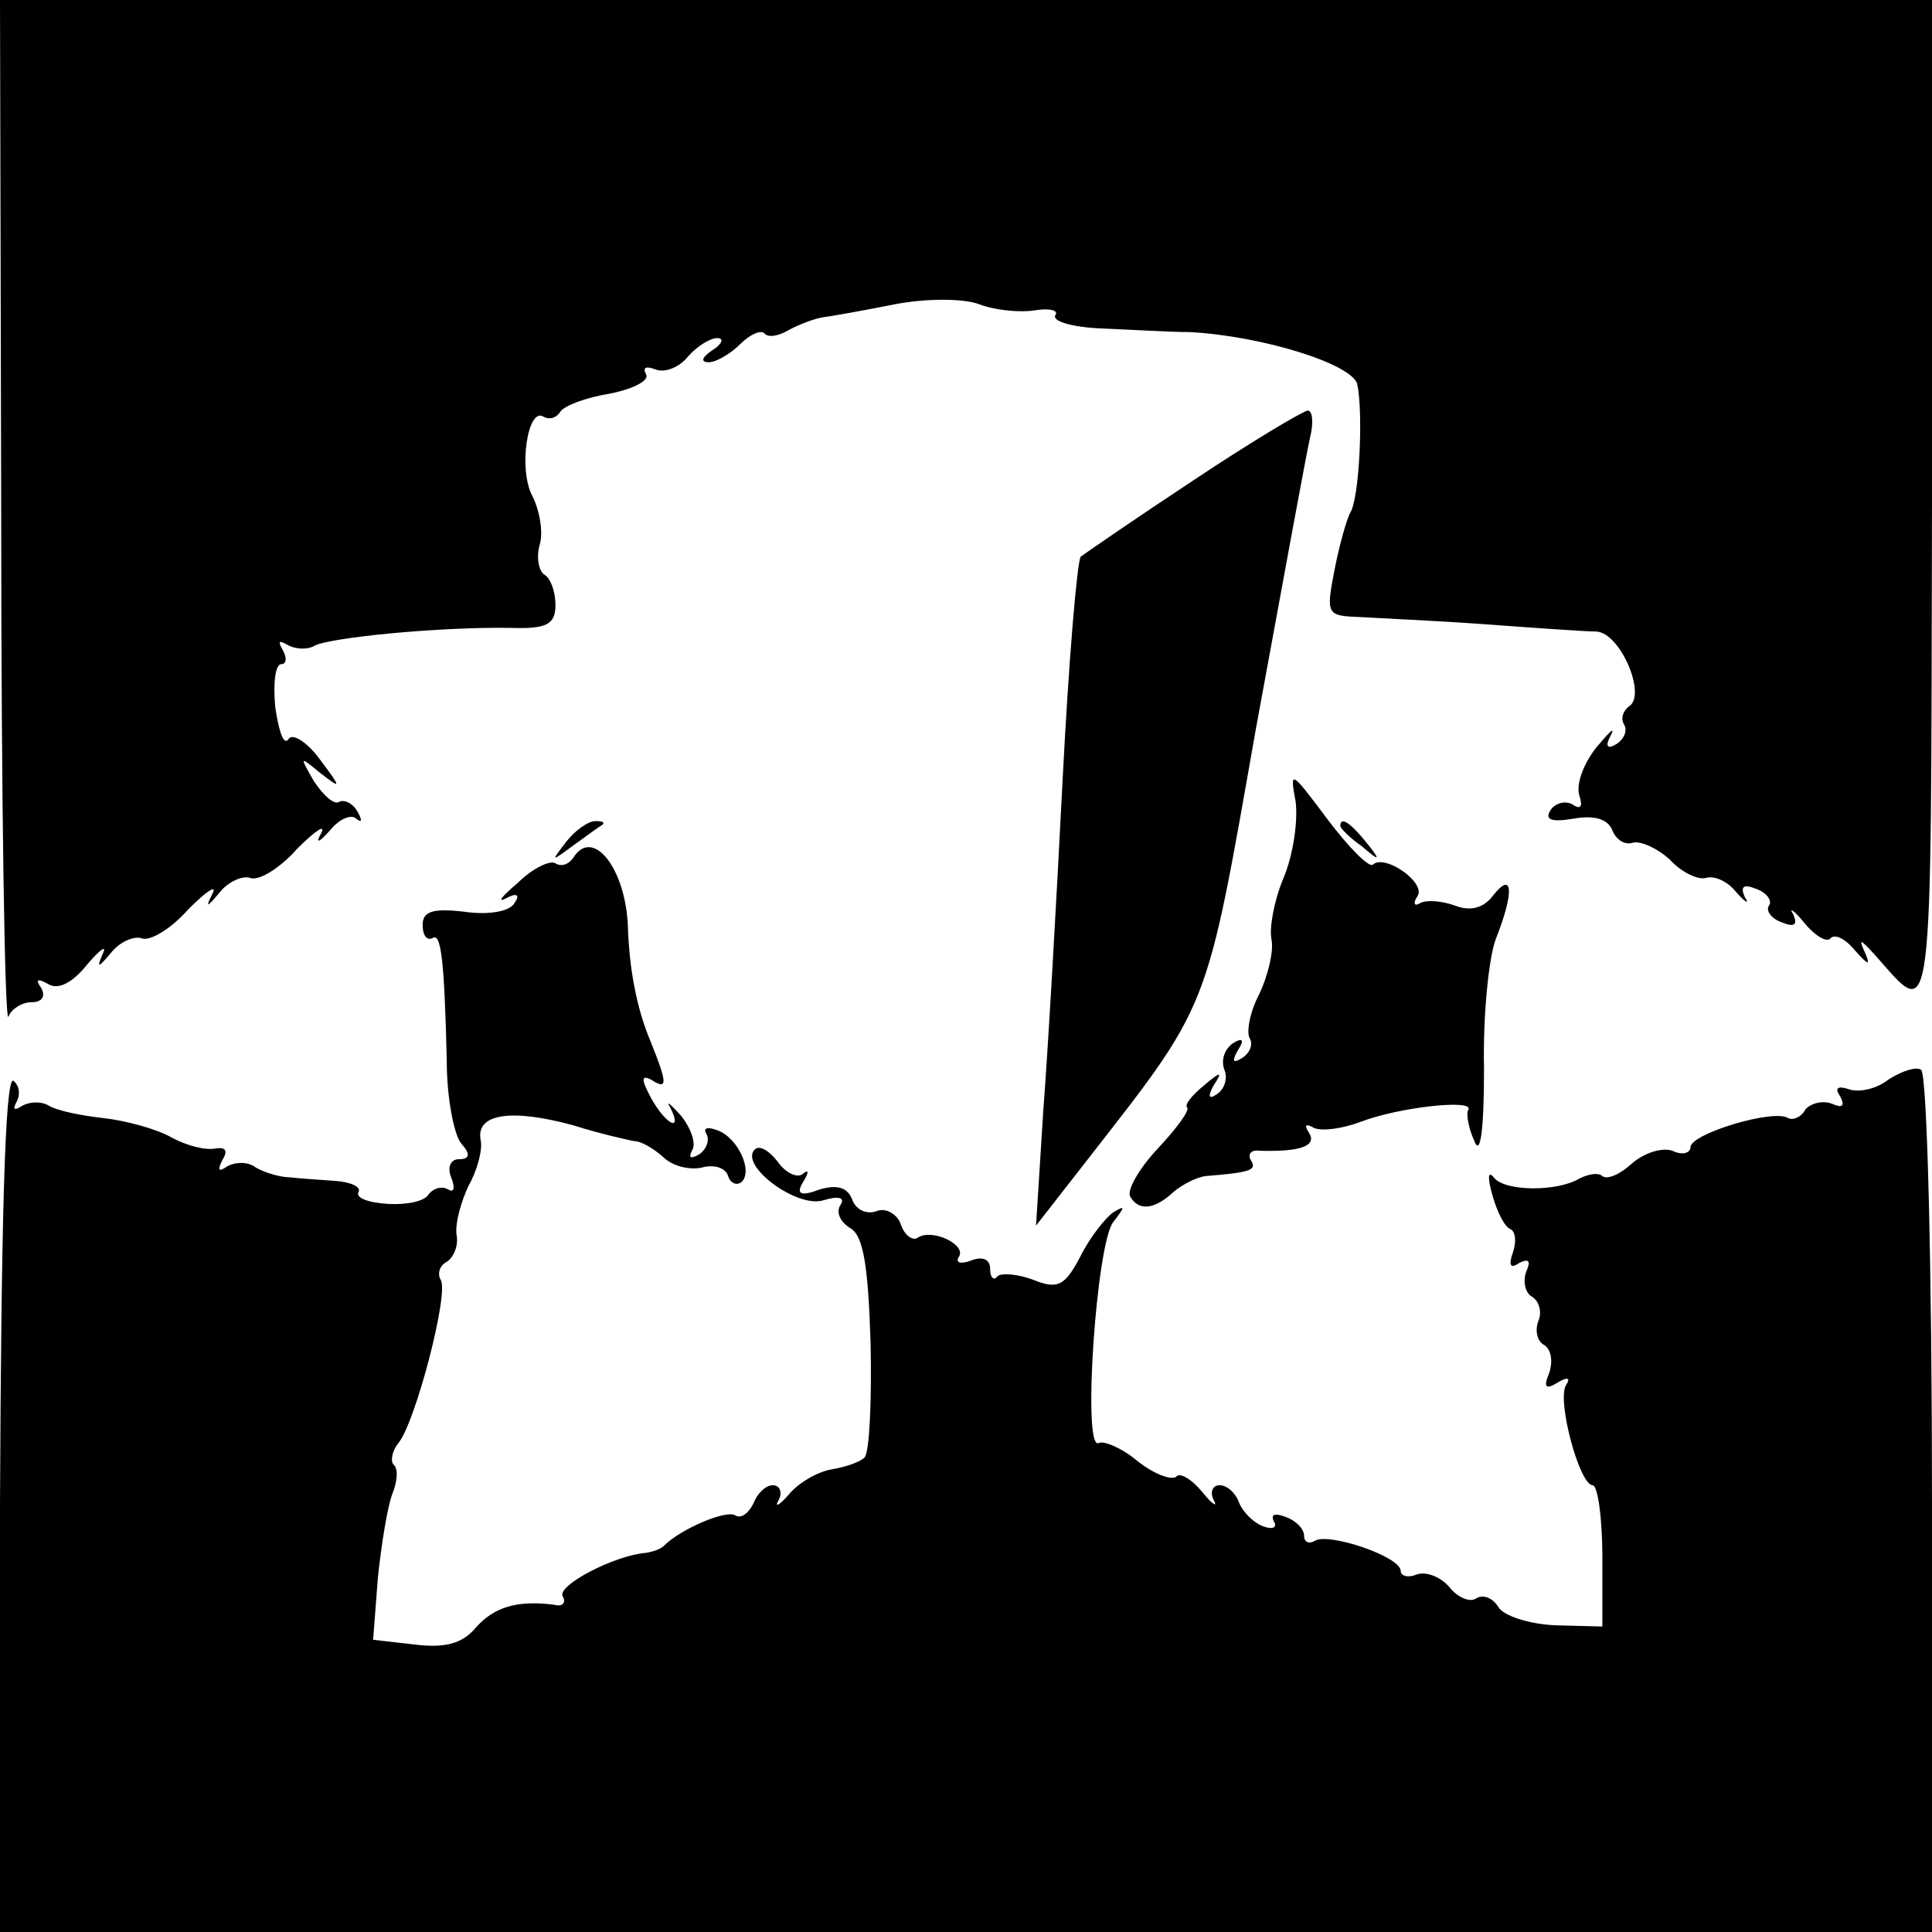
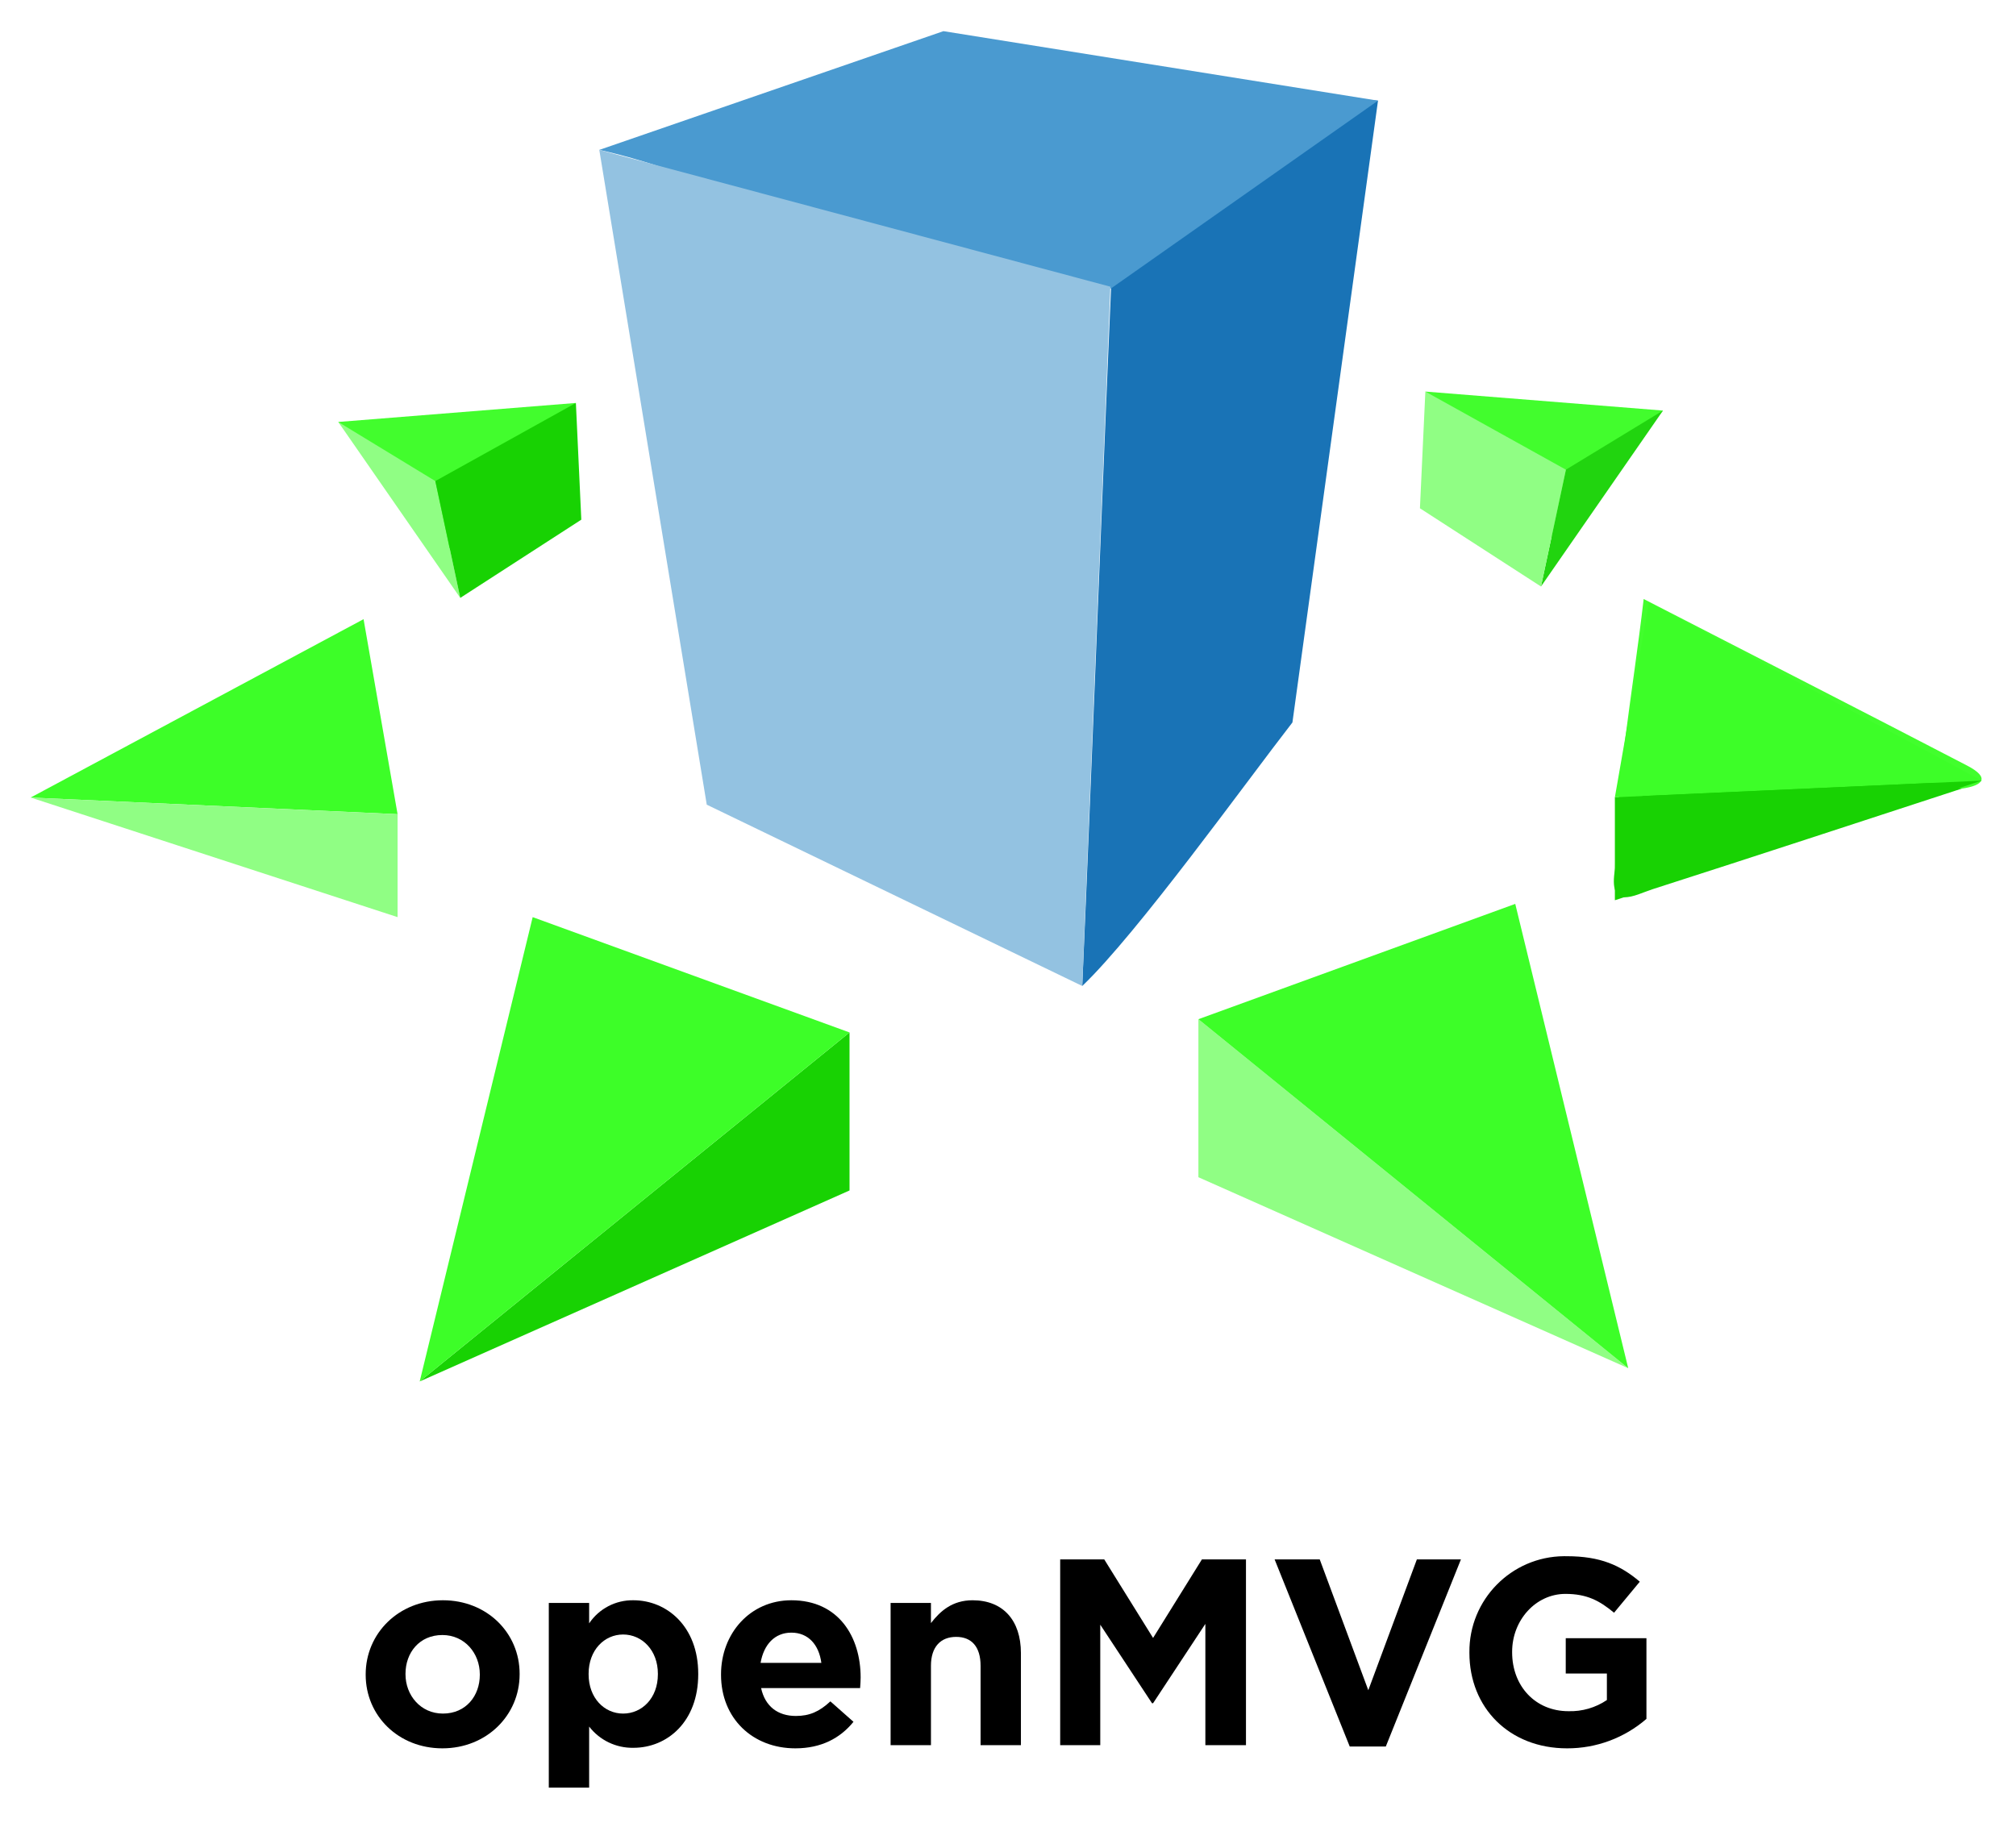
- <svg xmlns="http://www.w3.org/2000/svg" version="1.0" width="160pt" height="160pt" viewBox="0 0 160 160" preserveAspectRatio="xMidYMid meet">
-   <g transform="translate(0,160) scale(0.1,-0.1)" fill="#000000" stroke="none">
-     <path d="M1 1173 c0 -236 3 -422 6 -415 2 6 11 12 19 12 9 0 12 5 8 12 -5 7 -3 8 6 3 8 -5 20 1 32 16 11 13 17 17 13 9 -5 -12 -4 -12 7 1 7 9 19 14 25 12 7 -3 25 8 39 24 15 15 24 21 20 13 -6 -12 -5 -12 6 1 7 9 19 14 25 12 7 -3 25 8 39 24 15 15 24 21 20 13 -5 -9 -2 -8 7 2 8 10 18 14 22 10 5 -4 5 -1 1 6 -4 7 -11 10 -15 8 -4 -3 -13 5 -21 17 -12 21 -12 21 5 7 18 -14 18 -13 0 11 -11 15 -23 22 -26 17 -4 -6 -8 6 -11 26 -2 20 0 36 5 36 4 0 5 5 1 12 -4 7 -3 8 4 4 7 -4 17 -4 22 -1 12 7 104 16 163 15 30 -1 37 3 37 19 0 11 -4 22 -9 25 -5 3 -7 15 -4 25 3 10 0 28 -6 40 -12 22 -4 74 9 66 5 -3 11 -1 14 4 3 5 22 12 41 15 20 4 33 11 30 16 -3 6 0 7 8 4 8 -3 20 2 27 11 7 8 18 15 24 15 6 0 4 -5 -4 -10 -9 -6 -10 -10 -3 -10 6 0 18 7 26 15 8 8 17 12 20 9 3 -4 12 -2 19 2 7 4 19 9 28 11 8 1 36 6 61 11 26 5 57 5 70 0 13 -5 34 -7 46 -5 12 2 20 0 17 -4 -3 -5 14 -10 38 -11 24 -1 57 -3 73 -3 59 -3 134 -26 139 -43 5 -23 2 -95 -6 -107 -3 -6 -9 -27 -13 -48 -7 -36 -6 -37 21 -38 16 -1 63 -3 104 -6 41 -3 83 -6 92 -6 20 -1 42 -53 27 -62 -5 -4 -7 -10 -4 -15 3 -5 0 -12 -6 -16 -8 -5 -10 -2 -5 7 4 8 -1 3 -12 -10 -11 -14 -17 -31 -14 -40 3 -9 1 -12 -6 -7 -6 3 -14 1 -18 -5 -5 -8 1 -10 19 -7 17 3 28 0 32 -9 3 -8 10 -13 17 -11 6 2 20 -4 31 -14 10 -11 24 -17 30 -15 7 2 18 -3 25 -12 8 -9 11 -10 7 -4 -4 9 -1 11 9 7 9 -3 14 -10 11 -14 -3 -4 2 -11 11 -14 10 -4 13 -2 9 7 -4 6 1 3 9 -7 9 -11 19 -17 22 -13 4 4 13 -1 21 -11 10 -11 12 -12 8 -2 -6 13 -5 13 7 0 50 -56 47 -76 48 374 l0 416 -800 0 -800 0 1 -427z" />
-     <path d="M988 1202 c-47 -31 -89 -60 -93 -63 -3 -4 -10 -87 -15 -185 -5 -99 -12 -222 -16 -274 l-6 -95 39 50 c106 136 101 123 143 361 22 120 42 229 45 242 3 12 2 22 -2 22 -5 -1 -47 -26 -95 -58z" />
-     <path d="M1073 936 c2 -16 -2 -44 -10 -63 -8 -19 -12 -42 -10 -51 2 -10 -3 -30 -10 -45 -8 -15 -11 -32 -8 -37 3 -5 0 -12 -6 -16 -8 -5 -9 -3 -4 6 6 9 4 11 -4 6 -7 -5 -10 -14 -7 -22 3 -7 0 -16 -6 -20 -7 -5 -8 -2 -3 7 8 12 6 12 -8 0 -10 -8 -16 -16 -14 -18 3 -2 -9 -18 -24 -34 -16 -17 -26 -35 -23 -40 7 -12 20 -11 36 4 7 6 19 12 26 13 38 3 43 5 38 13 -3 5 0 9 7 8 34 -1 48 4 41 15 -4 6 -3 8 4 4 6 -3 23 -1 39 5 31 12 94 19 89 10 -2 -3 0 -15 5 -26 5 -13 8 9 8 60 -1 44 4 93 10 108 15 38 14 56 -2 36 -8 -11 -19 -14 -32 -9 -11 4 -24 5 -29 2 -5 -3 -6 0 -2 6 7 11 -27 35 -37 26 -3 -3 -20 14 -38 38 -30 40 -31 41 -26 14z" />
-     <path d="M469 903 c-13 -17 -13 -17 6 -3 11 8 22 16 24 17 2 2 0 3 -6 3 -6 0 -17 -8 -24 -17z" />
-     <path d="M1110 916 c0 -2 8 -10 18 -17 15 -13 16 -12 3 4 -13 16 -21 21 -21 13z" />
-     <path d="M475 890 c-4 -6 -10 -8 -15 -5 -4 3 -19 -4 -31 -16 -13 -11 -18 -17 -10 -13 9 5 12 3 7 -4 -4 -7 -22 -10 -42 -7 -26 3 -34 0 -34 -11 0 -8 3 -13 8 -11 7 5 10 -15 12 -102 0 -30 6 -61 12 -68 8 -9 7 -13 -2 -13 -7 0 -10 -7 -6 -16 3 -8 2 -12 -3 -9 -5 3 -12 1 -16 -4 -3 -6 -19 -9 -34 -8 -16 1 -27 5 -24 10 2 4 -6 8 -19 9 -13 1 -30 2 -38 3 -8 0 -21 4 -28 8 -6 5 -17 5 -24 1 -7 -5 -8 -3 -4 5 5 8 3 11 -5 10 -8 -2 -24 2 -37 9 -12 7 -38 14 -56 16 -18 2 -38 6 -45 10 -6 4 -16 4 -23 0 -6 -4 -8 -3 -4 4 3 6 2 13 -3 17 -7 3 -10 -123 -11 -350 l0 -355 800 0 800 0 0 354 c0 195 -4 357 -9 360 -4 3 -16 -1 -27 -8 -10 -8 -25 -11 -33 -8 -9 3 -12 1 -7 -6 4 -8 2 -10 -7 -6 -8 3 -18 0 -22 -5 -3 -6 -10 -9 -14 -7 -12 8 -81 -13 -81 -24 0 -5 -7 -7 -15 -3 -9 3 -24 -2 -34 -11 -10 -9 -20 -13 -24 -10 -3 3 -11 2 -19 -2 -18 -11 -62 -11 -71 1 -5 6 -5 -1 -1 -15 4 -14 10 -26 15 -28 4 -2 5 -10 2 -19 -4 -11 -2 -14 5 -9 8 4 10 2 6 -7 -3 -8 -1 -18 5 -21 6 -4 8 -13 5 -20 -3 -8 -1 -17 5 -20 6 -4 7 -14 4 -23 -5 -12 -3 -14 7 -8 8 5 11 4 7 -2 -8 -12 11 -83 22 -83 4 0 8 -26 8 -59 l0 -58 -39 1 c-22 1 -43 8 -47 15 -5 8 -13 11 -19 7 -5 -3 -15 1 -22 10 -7 8 -19 13 -27 10 -7 -3 -13 -1 -13 3 0 12 -60 32 -71 25 -5 -3 -9 -1 -9 4 0 6 -7 13 -16 16 -8 3 -12 2 -9 -4 3 -5 -1 -7 -9 -4 -8 3 -17 12 -20 20 -3 8 -10 14 -16 14 -6 0 -8 -6 -5 -12 4 -7 -1 -4 -9 6 -9 11 -19 17 -22 13 -4 -3 -18 2 -32 13 -13 11 -28 17 -32 15 -14 -8 -2 166 12 183 10 13 10 14 0 8 -6 -4 -19 -20 -27 -36 -13 -25 -19 -28 -39 -20 -13 5 -27 6 -30 3 -3 -4 -6 -1 -6 6 0 8 -6 11 -16 7 -8 -3 -13 -2 -10 3 7 10 -22 24 -34 16 -4 -3 -11 2 -14 11 -3 9 -13 14 -20 11 -8 -3 -17 1 -20 9 -4 11 -13 13 -27 9 -16 -6 -20 -4 -14 6 5 8 5 11 0 7 -4 -4 -14 0 -21 10 -7 9 -15 14 -19 10 -13 -13 35 -49 57 -42 13 4 18 2 14 -4 -4 -6 0 -14 8 -19 11 -6 15 -31 17 -96 1 -48 -1 -90 -5 -94 -4 -4 -16 -8 -28 -10 -11 -2 -27 -11 -35 -21 -8 -9 -12 -11 -8 -4 3 6 1 12 -5 12 -6 0 -13 -7 -16 -15 -4 -8 -10 -13 -15 -10 -7 5 -45 -11 -59 -25 -3 -3 -9 -5 -15 -6 -26 -2 -74 -27 -69 -36 3 -5 0 -9 -7 -7 -31 4 -50 -2 -65 -19 -11 -13 -25 -17 -50 -14 l-35 4 4 52 c3 28 8 59 12 69 4 10 5 21 1 24 -3 3 -1 12 4 18 14 17 42 124 35 135 -3 5 -1 12 5 15 6 4 10 14 8 23 -1 10 4 27 10 40 7 12 12 30 10 38 -4 22 26 26 77 12 22 -7 45 -12 50 -13 6 0 16 -6 24 -13 8 -8 22 -11 32 -9 10 3 20 0 22 -7 2 -6 7 -8 11 -5 10 9 -3 37 -20 43 -8 3 -12 2 -9 -3 3 -5 0 -13 -6 -17 -7 -4 -9 -3 -6 3 4 6 -1 19 -9 29 -9 10 -13 13 -9 7 11 -22 -4 -14 -16 8 -8 15 -8 19 0 15 14 -9 14 -4 0 31 -12 28 -18 62 -19 96 -2 48 -29 82 -45 57z" />
-   </g>
+ <svg xmlns="http://www.w3.org/2000/svg" id="Layer_1" data-name="Layer 1" viewBox="0 0 500 452.092">
+   <defs>
+     <style>.cls-1{fill:#1973b6;}.cls-2{fill:#42fe2d;}.cls-3{fill:#17d102;}.cls-4{fill:#18d203;}.cls-5{fill:#3dfe28;}.cls-6{fill:#90fe84;}.cls-7{fill:#42fd2d;}.cls-8{fill:#21d40f;}.cls-9{fill:#4a9ad0;}.cls-10{fill:#93c2e1;}</style>
+   </defs>
+   <path d="M90.696,415.446v-.131c0-10.138,8.163-18.366,19.156-18.366,10.927,0,19.023,8.097,19.023,18.234v.132c0,10.137-8.162,18.365-19.155,18.365C98.793,433.681,90.696,425.584,90.696,415.446Zm28.306,0v-.131c0-5.201-3.752-9.743-9.282-9.743-5.727,0-9.15,4.411-9.15,9.611v.132c0,5.2,3.752,9.742,9.282,9.742C115.579,425.058,119.002,420.647,119.002,415.446Z" />
+   <path d="M136.111,397.608h10.006v5.069a12.956,12.956,0,0,1,10.993-5.728c8.229,0,16.062,6.451,16.062,18.234v.132c0,11.782-7.702,18.233-16.062,18.233a13.55,13.55,0,0,1-10.993-5.266V443.423H136.111Zm27.055,17.708v-.132c0-5.858-3.95-9.742-8.623-9.742-4.674,0-8.558,3.884-8.558,9.742v.132c0,5.858,3.884,9.742,8.558,9.742C159.216,425.058,163.165,421.239,163.165,415.316Z" />
+   <path d="M178.827,415.446v-.131c0-10.072,7.175-18.366,17.444-18.366,11.783,0,17.181,9.15,17.181,19.155,0,.79-.065,1.712-.131,2.634H188.767c.987,4.542,4.147,6.911,8.623,6.911,3.357,0,5.793-1.053,8.558-3.62l5.727,5.068c-3.292,4.081-8.031,6.583-14.416,6.583C186.66,433.681,178.827,426.242,178.827,415.446Zm24.882-2.962c-.592-4.477-3.226-7.504-7.438-7.504-4.147,0-6.846,2.962-7.636,7.504Z" />
+   <path d="M220.884,397.608h10.006v5.003c2.304-2.962,5.266-5.661,10.334-5.661,7.57,0,11.98,5.003,11.98,13.1v22.842H243.2V413.209c0-4.74-2.238-7.176-6.056-7.176s-6.253,2.436-6.253,7.176v19.682H220.884Z" />
+   <path d="M262.942,386.813h10.928L285.981,406.297l12.112-19.484h10.928v46.078H298.949v-30.083l-12.968,19.683h-.263L272.882,403.006v29.885h-9.939Z" />
+   <path d="M316.124,386.813h11.19l12.046,32.452,12.046-32.452H362.334l-18.629,46.407h-8.952Z" />
+   <path d="M364.435,409.984v-.132a23.65,23.65,0,0,1,23.465-23.834q.347-.003.693.005c8.294,0,13.297,2.238,18.102,6.319l-6.385,7.701c-3.555-2.962-6.715-4.674-12.046-4.674-7.373,0-13.231,6.518-13.231,14.351v.132c0,8.426,5.793,14.613,13.955,14.613a16.178,16.178,0,0,0,9.545-2.765v-6.583H388.33v-8.755h20.012v20.012a29.91,29.91,0,0,1-19.683,7.307C374.309,433.681,364.435,423.61,364.435,409.984Z" />
+   <path class="cls-1" d="M320.542,179.207c-11.459,14.748-38.494,52.381-52.127,65.367,2.26-51.389,5.036-125.162,7.297-176.551.888-26.376,12.829-17.025,32.031-27.824,10.823-6.087,19.872-16.779,34.024-15.232" />
+   <path class="cls-2" d="M400.57,215.438c.183-21.821,4.34-43.189,7.086-66.852,27.461,14.122,53.873,27.626,80.195,41.305,5.735,2.98,4.142,4.966-1.316,5.728-18.385,2.378-36.634-1.224-54.975-1.373-12.716-.104-23.416.94-25.451,16.617A5.15,5.15,0,0,1,400.57,215.438Z" />
+   <path class="cls-3" d="M400.57,215.438c8.118-25.639,8.118-25.543,37.454-25.594,16.424-.029,32.502,2.478,48.509,5.775-25.53,8.331-51.042,16.728-76.615,24.934C405.417,221.998,398.74,226.127,400.57,215.438Z" />
+   <polygon class="cls-4" points="210.697 256.101 104.094 342.673 210.697 295.298 210.697 256.101" />
+   <polygon class="cls-5" points="132.113 227.497 104.094 342.673 210.697 256.101 132.113 227.497" />
+   <polygon class="cls-5" points="7.607 197.831 90.17 153.587 98.606 201.96 7.607 197.831" />
+   <polygon class="cls-6" points="98.606 227.497 98.606 201.96 7.607 197.831 98.606 227.497" />
+   <polygon class="cls-7" points="83.893 104.667 142.828 99.955 111.54 136.072 83.893 104.667" />
+   <polygon class="cls-6" points="114.151 148.31 83.893 104.667 107.968 119.329 114.151 148.31" />
+   <polygon class="cls-4" points="107.969 119.329 142.828 99.955 144.174 128.904 114.151 148.31 107.969 119.329" />
+   <polygon class="cls-6" points="297.223 252.815 403.826 339.388 297.223 292.012 297.223 252.815" />
+   <polygon class="cls-5" points="375.807 224.212 403.826 339.388 297.223 252.815 375.807 224.212" />
+   <polygon class="cls-5" points="491.514 193.64 408.951 149.396 400.515 197.769 491.514 193.64" />
+   <polygon class="cls-4" points="400.515 223.306 400.515 197.769 491.514 193.64 400.515 223.306" />
+   <polygon class="cls-7" points="412.446 101.842 353.511 97.13 384.798 133.247 412.446 101.842" />
+   <polygon class="cls-8" points="382.188 145.486 412.446 101.842 388.37 116.504 382.188 145.486" />
+   <polygon class="cls-6" points="388.37 116.505 353.511 97.13 352.165 126.08 382.188 145.486 388.37 116.505" />
+   <path class="cls-9" d="M233.984,7.728,341.767,24.968,275.559,71.539c-7.143,0-8.543,3.69-33.575-2.129-27.696-6.438-65.559-26.213-93.349-32.228" />
+   <polygon class="cls-10" points="148.635 37.182 175.286 199.599 268.416 244.574 275.398 71.116 148.635 37.182" />
</svg>
